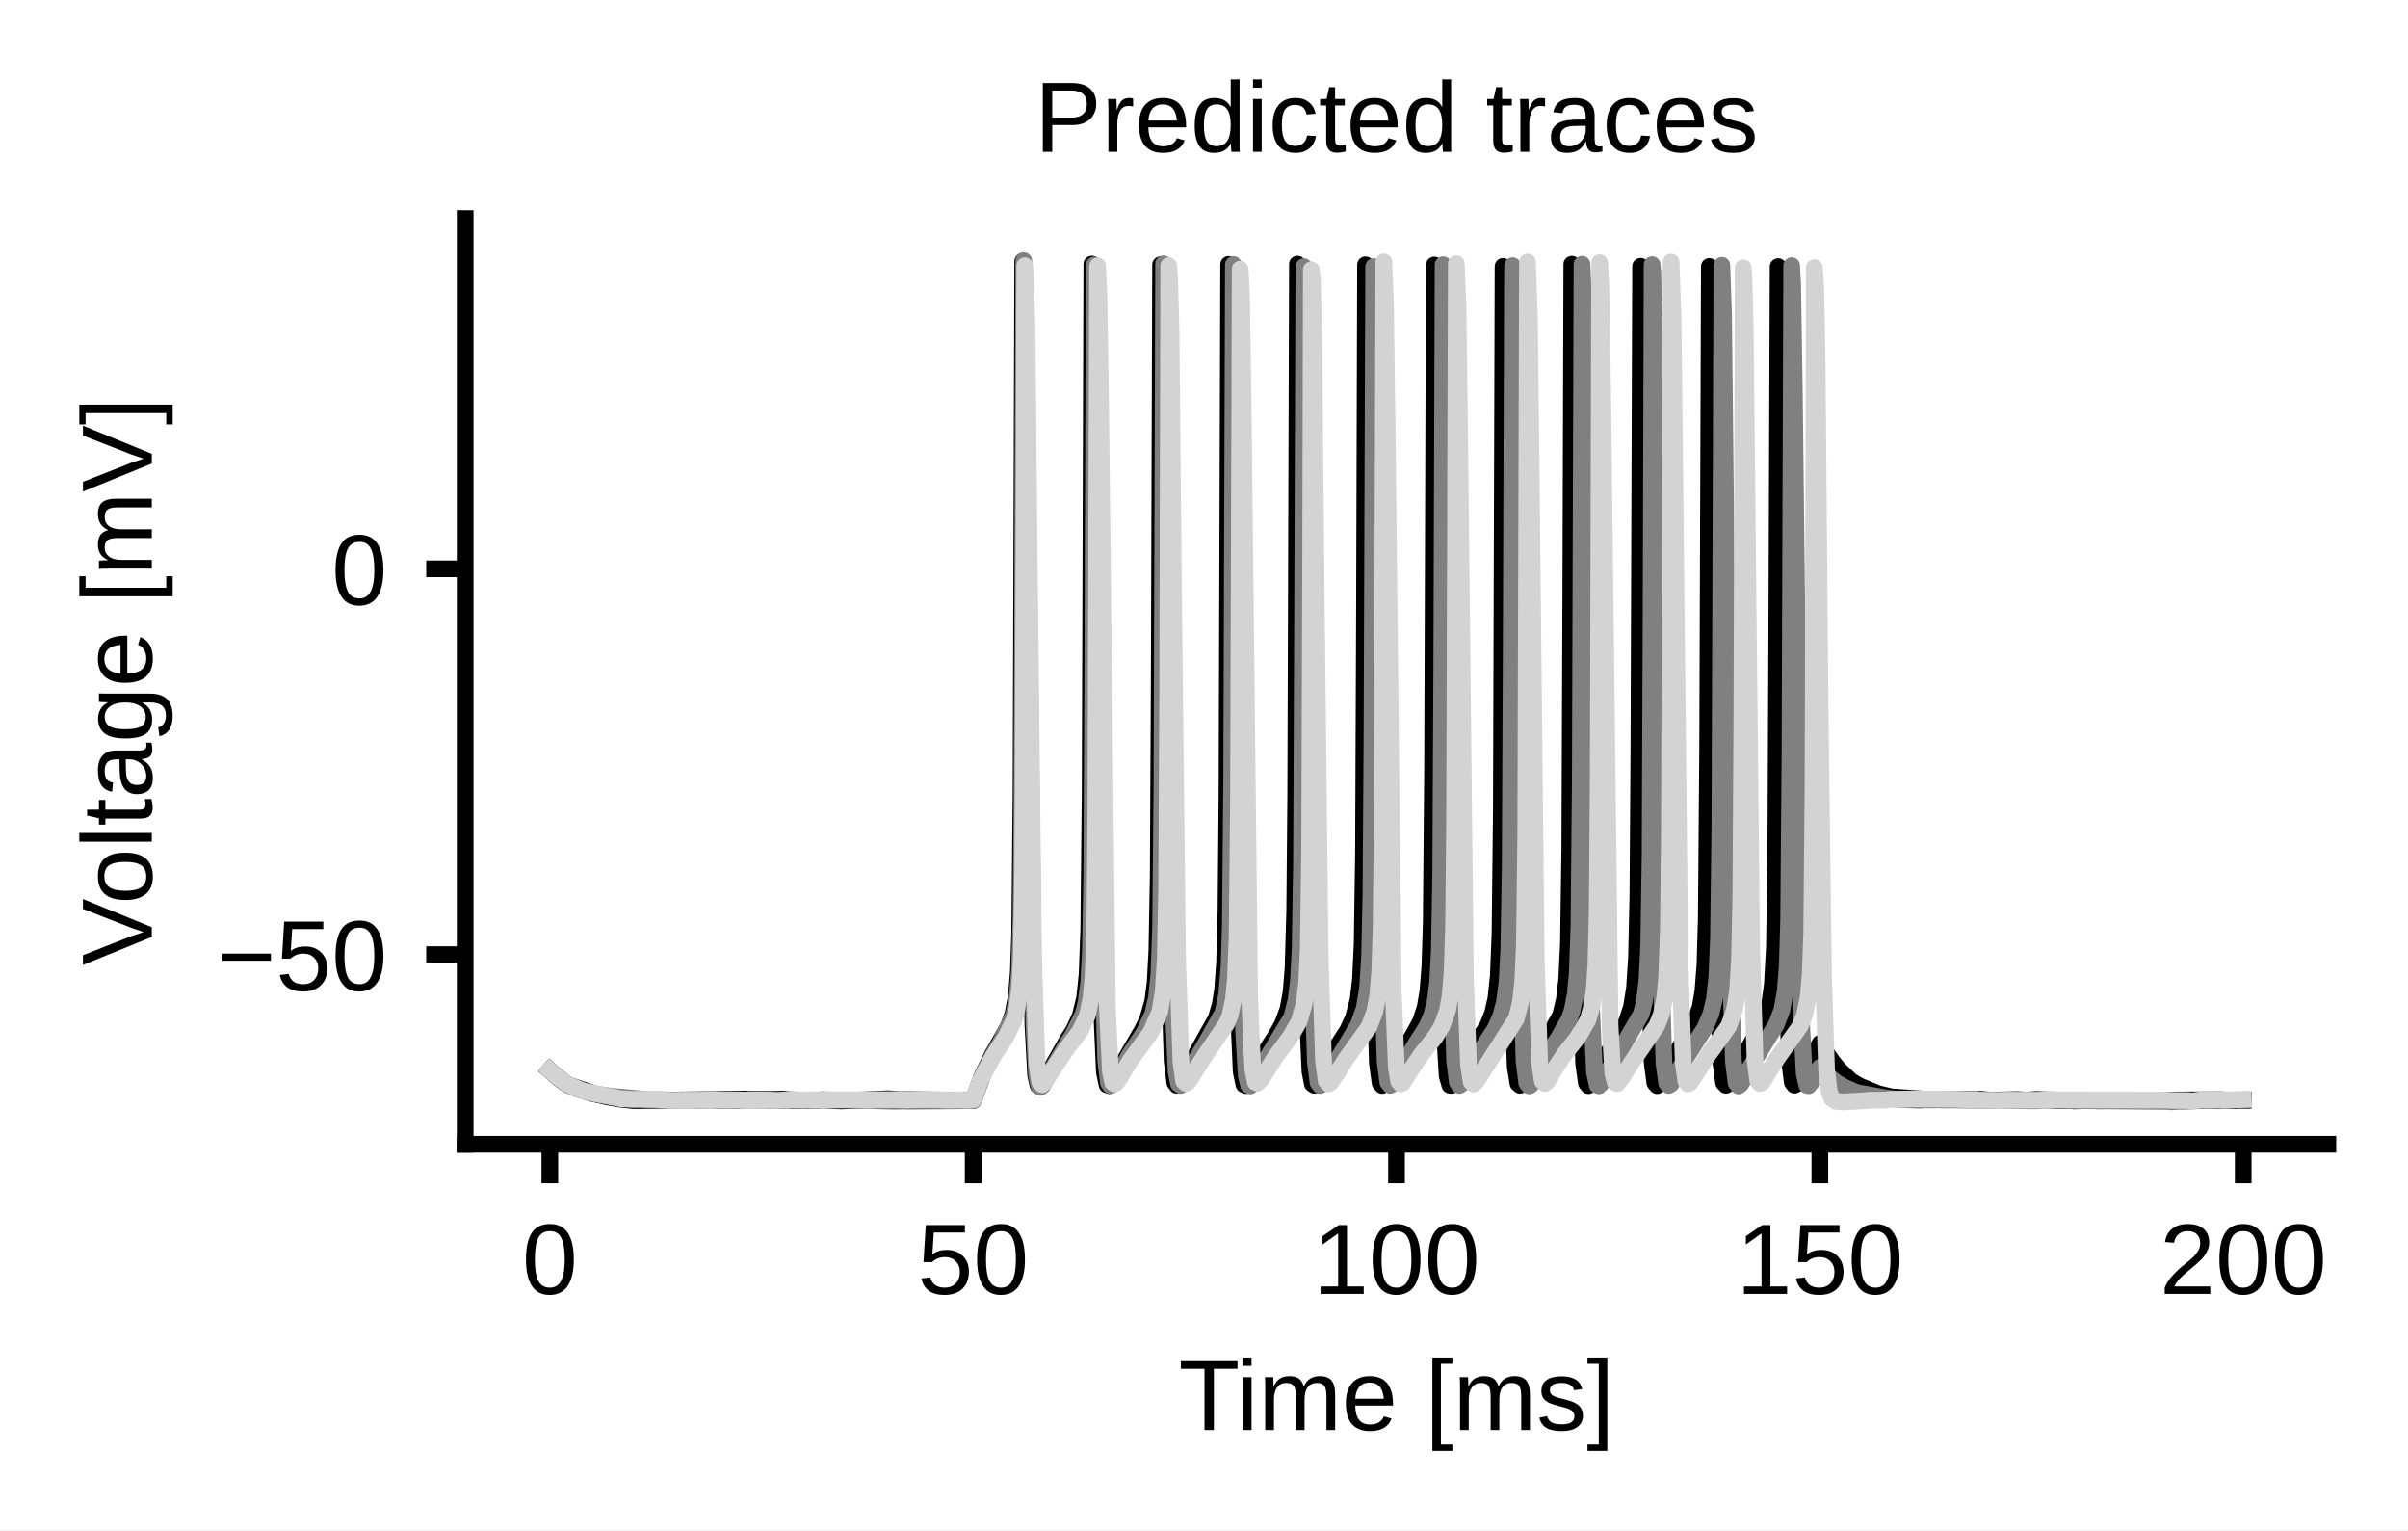
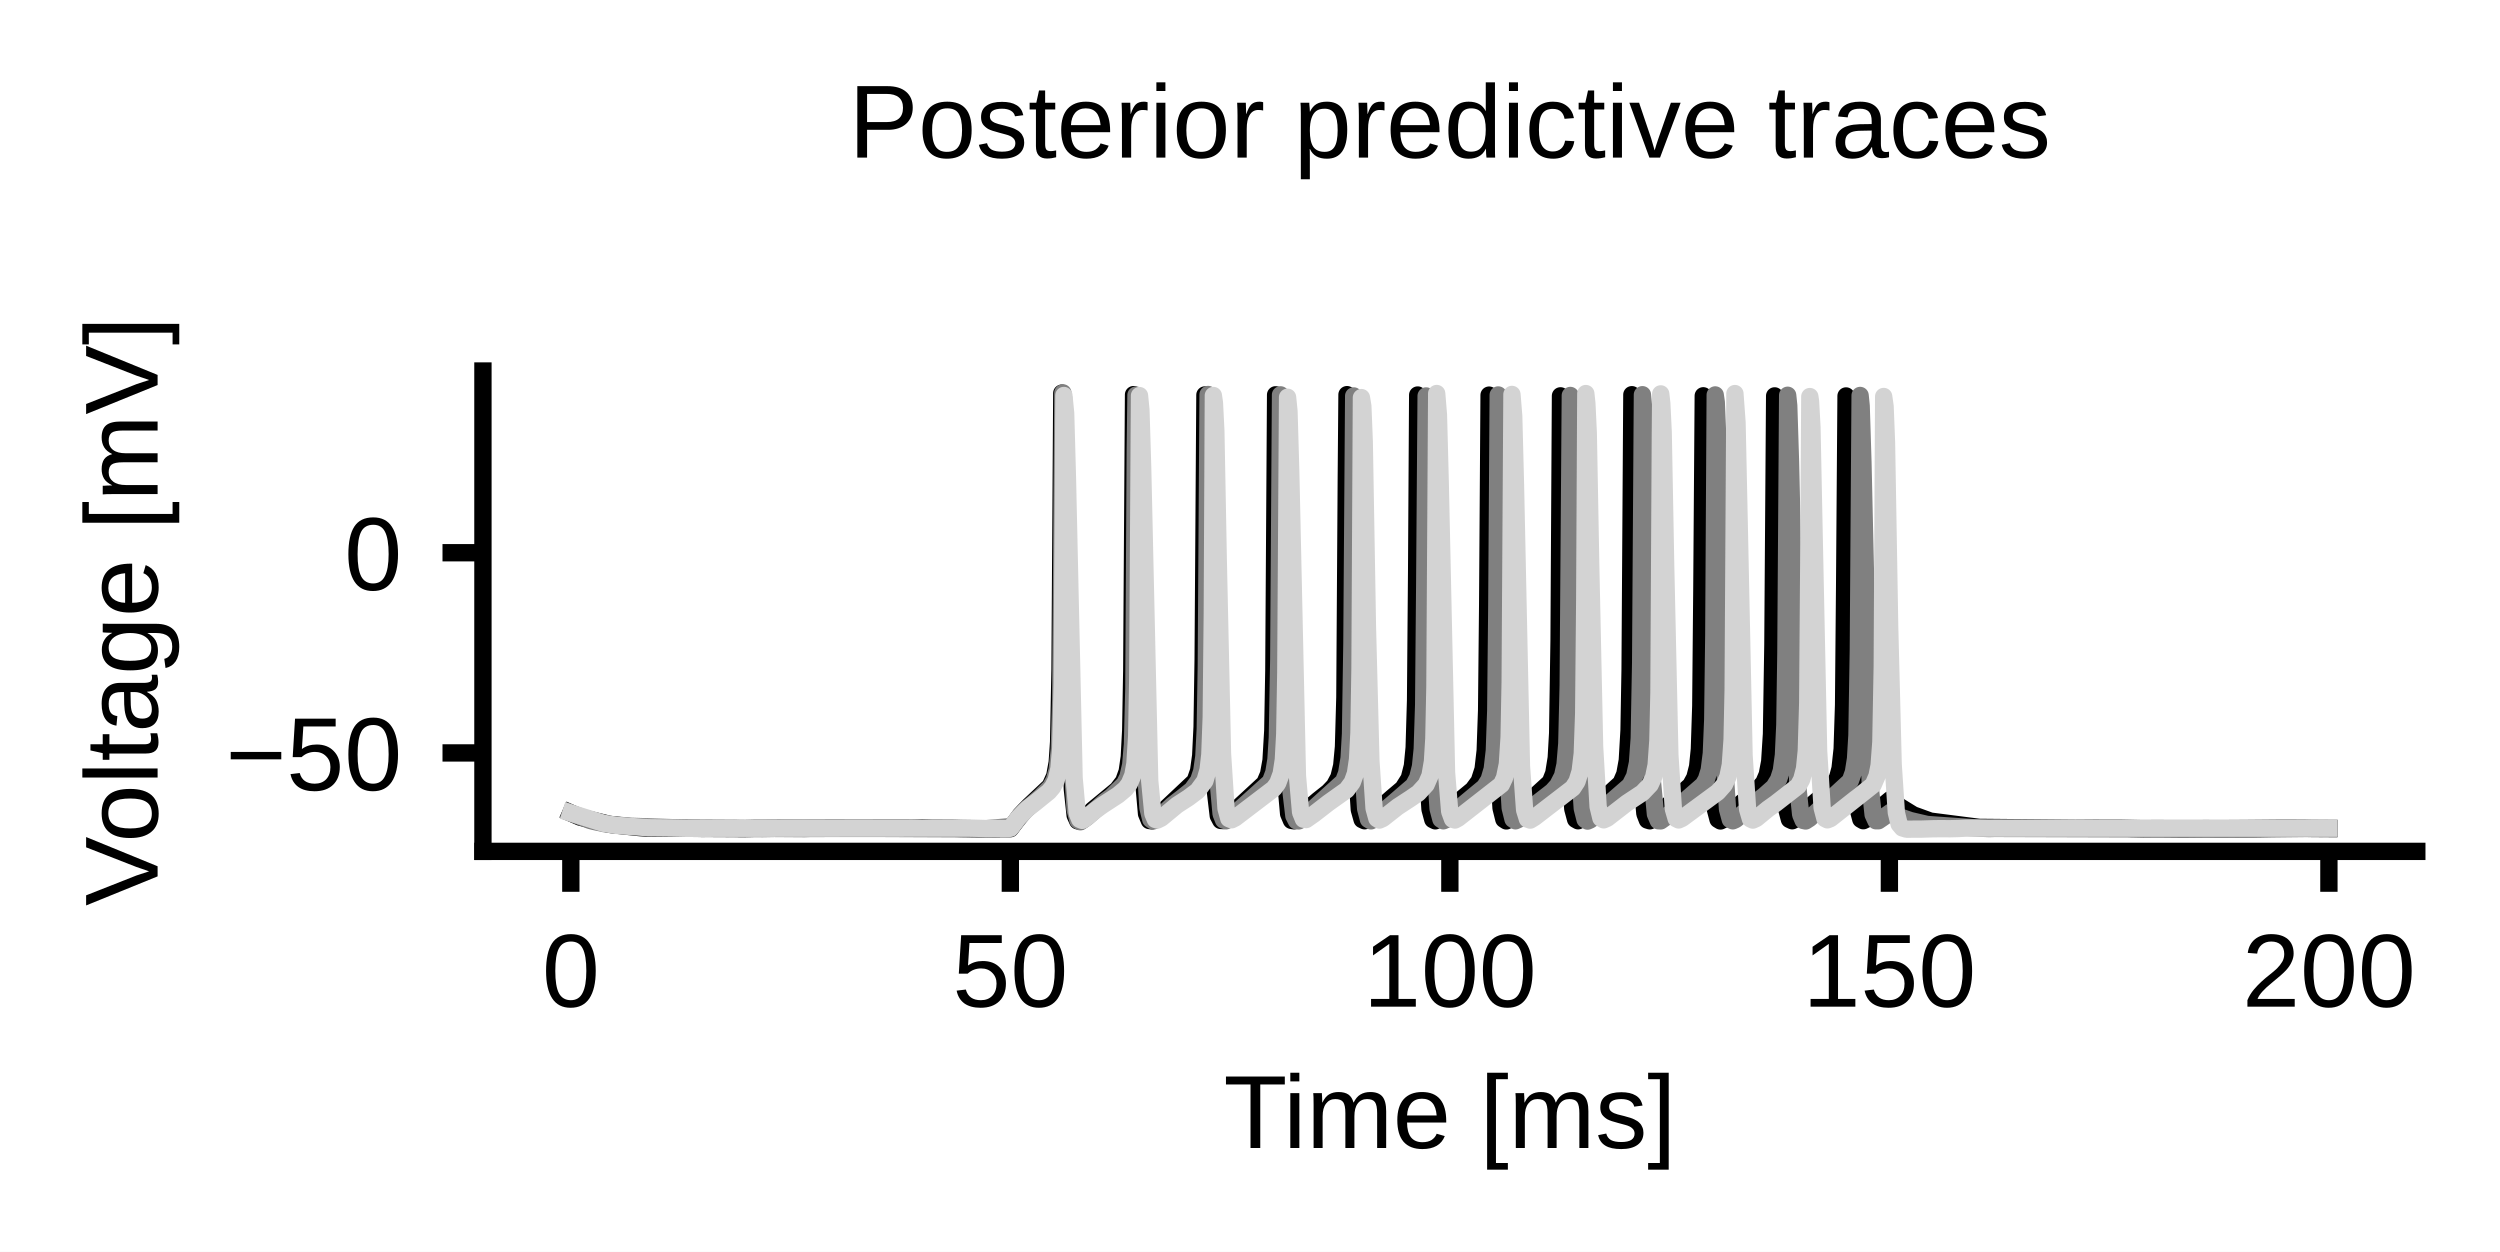
- <svg xmlns="http://www.w3.org/2000/svg" xmlns:xlink="http://www.w3.org/1999/xlink" width="216.403pt" height="137.464pt" viewBox="0 0 216.403 137.464" version="1.1">
+ <svg xmlns="http://www.w3.org/2000/svg" xmlns:xlink="http://www.w3.org/1999/xlink" width="216.403pt" height="108.358pt" viewBox="0 0 216.403 108.358" version="1.1">
  <defs>
    <style type="text/css">*{stroke-linejoin: round; stroke-linecap: butt}</style>
  </defs>
  <g id="figure_1">
    <g id="patch_1">
-       <path d="M 0 137.464  L 216.403 137.464  L 216.403 -0  L 0 -0  z " style="fill: #ffffff" />
+       <path d="M 0 108.358  L 216.403 108.358  L 216.403 -0  L 0 -0  z " style="fill: #ffffff" />
    </g>
    <g id="axes_1">
      <g id="patch_2">
-         <path d="M 41.803 102.802  L 209.202 102.802  L 209.202 19.642  L 41.803 19.642  z " style="fill: #ffffff" />
+         <path d="M 41.803 73.696  L 209.202 73.696  L 209.202 32.116  L 41.803 32.116  z " style="fill: #ffffff" />
      </g>
      <g id="matplotlib.axis_1">
        <g id="xtick_1">
          <g id="line2d_1">
            <defs>
-               <path id="mb605ebc0a1" d="M 0 0  L 0 3.5  " style="stroke: #000000; stroke-width: 1.5" />
+               <path id="m17d83b5216" d="M 0 0  L 0 3.5  " style="stroke: #000000; stroke-width: 1.5" />
            </defs>
            <g>
-               <use xlink:href="#mb605ebc0a1" x="49.412" y="102.802" style="stroke: #000000; stroke-width: 1.5" />
+               <use xlink:href="#m17d83b5216" x="49.412" y="73.696" style="stroke: #000000; stroke-width: 1.5" />
            </g>
          </g>
          <g id="text_1">
-             <text style="font: 9px 'Arial', sans-serif; text-anchor: middle" x="49.412" y="116.244" transform="rotate(-0 49.41159 116.2441)">0</text>
+             <text style="font: 9px 'Arial', sans-serif; text-anchor: middle" x="49.412" y="87.138" transform="rotate(-0 49.41159 87.13806)">0</text>
          </g>
        </g>
        <g id="xtick_2">
          <g id="line2d_2">
            <g>
-               <use xlink:href="#mb605ebc0a1" x="87.457" y="102.802" style="stroke: #000000; stroke-width: 1.5" />
+               <use xlink:href="#m17d83b5216" x="87.457" y="73.696" style="stroke: #000000; stroke-width: 1.5" />
            </g>
          </g>
          <g id="text_2">
-             <text style="font: 9px 'Arial', sans-serif; text-anchor: middle" x="87.457" y="116.244" transform="rotate(-0 87.45704 116.2441)">50</text>
+             <text style="font: 9px 'Arial', sans-serif; text-anchor: middle" x="87.457" y="87.138" transform="rotate(-0 87.45704 87.13806)">50</text>
          </g>
        </g>
        <g id="xtick_3">
          <g id="line2d_3">
            <g>
-               <use xlink:href="#mb605ebc0a1" x="125.502" y="102.802" style="stroke: #000000; stroke-width: 1.5" />
+               <use xlink:href="#m17d83b5216" x="125.502" y="73.696" style="stroke: #000000; stroke-width: 1.5" />
            </g>
          </g>
          <g id="text_3">
-             <text style="font: 9px 'Arial', sans-serif; text-anchor: middle" x="125.502" y="116.244" transform="rotate(-0 125.5025 116.2441)">100</text>
+             <text style="font: 9px 'Arial', sans-serif; text-anchor: middle" x="125.502" y="87.138" transform="rotate(-0 125.5025 87.13806)">100</text>
          </g>
        </g>
        <g id="xtick_4">
          <g id="line2d_4">
            <g>
-               <use xlink:href="#mb605ebc0a1" x="163.548" y="102.802" style="stroke: #000000; stroke-width: 1.5" />
+               <use xlink:href="#m17d83b5216" x="163.548" y="73.696" style="stroke: #000000; stroke-width: 1.5" />
            </g>
          </g>
          <g id="text_4">
-             <text style="font: 9px 'Arial', sans-serif; text-anchor: middle" x="163.548" y="116.244" transform="rotate(-0 163.548 116.2441)">150</text>
+             <text style="font: 9px 'Arial', sans-serif; text-anchor: middle" x="163.548" y="87.138" transform="rotate(-0 163.548 87.13806)">150</text>
          </g>
        </g>
        <g id="xtick_5">
          <g id="line2d_5">
            <g>
-               <use xlink:href="#mb605ebc0a1" x="201.593" y="102.802" style="stroke: #000000; stroke-width: 1.5" />
+               <use xlink:href="#m17d83b5216" x="201.593" y="73.696" style="stroke: #000000; stroke-width: 1.5" />
            </g>
          </g>
          <g id="text_5">
-             <text style="font: 9px 'Arial', sans-serif; text-anchor: middle" x="201.593" y="116.244" transform="rotate(-0 201.5934 116.2441)">200</text>
+             <text style="font: 9px 'Arial', sans-serif; text-anchor: middle" x="201.593" y="87.138" transform="rotate(-0 201.5934 87.13806)">200</text>
          </g>
        </g>
        <g id="text_6">
-           <text style="font: 9px 'Arial', sans-serif; text-anchor: middle" x="125.502" y="128.475" transform="rotate(-0 125.5025 128.4748)">Time [ms]</text>
+           <text style="font: 9px 'Arial', sans-serif; text-anchor: middle" x="125.502" y="99.369" transform="rotate(-0 125.5025 99.36884)">Time [ms]</text>
        </g>
      </g>
      <g id="matplotlib.axis_2">
        <g id="ytick_1">
          <g id="line2d_6">
            <defs>
-               <path id="mc473369869" d="M 0 0  L -3.5 0  " style="stroke: #000000; stroke-width: 1.5" />
+               <path id="m61761662d7" d="M 0 0  L -3.5 0  " style="stroke: #000000; stroke-width: 1.5" />
            </defs>
            <g>
-               <use xlink:href="#mc473369869" x="41.803" y="85.764" style="stroke: #000000; stroke-width: 1.5" />
+               <use xlink:href="#m61761662d7" x="41.803" y="65.177" style="stroke: #000000; stroke-width: 1.5" />
            </g>
          </g>
          <g id="text_7">
-             <text style="font: 9px 'Arial', sans-serif; text-anchor: end" x="34.803" y="88.985" transform="rotate(-0 34.8025 88.98471)">−50</text>
+             <text style="font: 9px 'Arial', sans-serif; text-anchor: end" x="34.803" y="68.398" transform="rotate(-0 34.8025 68.39788)">−50</text>
          </g>
        </g>
        <g id="ytick_2">
          <g id="line2d_7">
            <g>
-               <use xlink:href="#mc473369869" x="41.803" y="51.103" style="stroke: #000000; stroke-width: 1.5" />
+               <use xlink:href="#m61761662d7" x="41.803" y="47.846" style="stroke: #000000; stroke-width: 1.5" />
            </g>
          </g>
          <g id="text_8">
-             <text style="font: 9px 'Arial', sans-serif; text-anchor: end" x="34.803" y="54.324" transform="rotate(-0 34.8025 54.32385)">0</text>
+             <text style="font: 9px 'Arial', sans-serif; text-anchor: end" x="34.803" y="51.067" transform="rotate(-0 34.8025 51.06745)">0</text>
          </g>
        </g>
        <g id="text_9">
-           <text style="font: 9px 'Arial', sans-serif; text-anchor: middle" x="13.642" y="61.222" transform="rotate(-90 13.64203 61.22203)">Voltage [mV]</text>
+           <text style="font: 9px 'Arial', sans-serif; text-anchor: middle" x="13.642" y="52.906" transform="rotate(-90 13.64203 52.90603)">Voltage [mV]</text>
        </g>
      </g>
      <g id="line2d_8">
-         <path d="M 49.412 96.162  L 50.051 96.758  L 50.508 97.107  L 51.025 97.464  L 53.521 98.294  L 54.161 98.436  L 54.556 98.532  L 55.074 98.626  L 55.561 98.722  L 56.961 98.875  L 66.581 98.75  L 66.794 98.74  L 67.038 98.74  L 67.281 98.765  L 68.712 98.766  L 69.534 98.765  L 70.326 98.742  L 70.63 98.779  L 70.874 98.793  L 71.817 98.833  L 72.274 98.849  L 72.578 98.85  L 73.096 98.826  L 73.674 98.83  L 73.979 98.805  L 75.592 98.902  L 79.824 98.711  L 80.219 98.739  L 80.859 98.794  L 81.559 98.788  L 81.863 98.785  L 85.486 98.848  L 85.79 98.857  L 86.095 98.87  L 87.465 98.874  L 88.256 96.682  L 89.2 94.721  L 90.631 92.214  L 91.026 91.106  L 91.331 89.504  L 91.514 87.391  L 91.635 83.86  L 91.757 71.289  L 91.909 23.475  L 92.031 25.83  L 92.183 35.816  L 92.823 92.003  L 93.066 96.56  L 93.279 97.509  L 93.462 97.613  L 93.644 97.448  L 94.04 96.756  L 95.897 93.484  L 96.476 92.569  L 97.084 91.267  L 97.48 89.618  L 97.693 87.56  L 97.846 83.515  L 97.967 71.454  L 98.12 23.73  L 98.241 26.223  L 98.393 36.948  L 98.972 90.129  L 99.246 96.299  L 99.489 97.462  L 99.672 97.533  L 99.916 97.252  L 102.655 92.545  L 103.112 91.631  L 103.599 89.93  L 103.812 88.256  L 103.964 85.429  L 104.086 78.706  L 104.178 61.159  L 104.299 23.786  L 104.36 24.703  L 104.482 29.888  L 104.695 53.06  L 105.06 86.517  L 105.334 95.269  L 105.578 97.259  L 105.761 97.508  L 105.974 97.385  L 106.43 96.619  L 109.292 91.501  L 109.657 90.275  L 109.87 88.945  L 110.053 86.447  L 110.175 81.891  L 110.266 71.56  L 110.418 23.76  L 110.54 26.207  L 110.692 36.943  L 111.271 90.142  L 111.545 96.285  L 111.788 97.439  L 111.971 97.526  L 112.214 97.256  L 112.701 96.363  L 113.554 94.777  L 114.711 92.975  L 115.259 91.992  L 115.746 90.661  L 116.02 89.203  L 116.202 87.049  L 116.355 81.753  L 116.446 71.156  L 116.598 23.732  L 116.72 26.275  L 116.872 37.118  L 117.45 90.18  L 117.724 96.271  L 117.938 97.373  L 118.12 97.501  L 118.364 97.251  L 118.881 96.292  L 119.855 94.497  L 121.104 92.576  L 121.621 91.463  L 122.047 89.828  L 122.26 88.009  L 122.413 84.842  L 122.534 76.66  L 122.626 54.306  L 122.717 23.796  L 122.778 24.455  L 122.9 29.112  L 123.113 51.483  L 123.478 85.889  L 123.783 95.504  L 124.026 97.303  L 124.209 97.517  L 124.391 97.409  L 124.97 96.425  L 127.131 92.753  L 127.679 91.731  L 128.075 90.501  L 128.318 89.112  L 128.501 86.83  L 128.623 82.908  L 128.745 68.867  L 128.897 23.814  L 128.988 25.583  L 129.14 35.138  L 129.81 92.618  L 130.054 96.656  L 130.297 97.496  L 130.449 97.509  L 130.723 97.178  L 131.393 95.899  L 132.246 94.426  L 133.707 92.115  L 134.133 91.035  L 134.437 89.69  L 134.65 87.692  L 134.803 83.877  L 134.924 72.923  L 135.077 23.941  L 135.229 27.161  L 135.381 39.392  L 135.899 88.546  L 136.173 95.854  L 136.416 97.34  L 136.599 97.501  L 136.873 97.231  L 140.252 91.201  L 140.587 89.791  L 140.8 87.983  L 140.952 84.729  L 141.074 76.228  L 141.165 52.851  L 141.256 23.742  L 141.317 24.517  L 141.439 29.311  L 141.652 51.91  L 142.018 86.055  L 142.322 95.572  L 142.565 97.302  L 142.748 97.534  L 142.961 97.372  L 143.327 96.748  L 143.935 95.567  L 146.188 91.774  L 146.614 90.474  L 146.888 88.783  L 147.071 85.992  L 147.193 80.487  L 147.284 67.138  L 147.436 23.931  L 147.497 24.942  L 147.619 30.588  L 147.862 58.338  L 148.197 86.996  L 148.471 95.422  L 148.715 97.28  L 148.928 97.535  L 149.111 97.394  L 149.628 96.479  L 150.968 94.078  L 152.368 91.709  L 152.794 90.474  L 153.038 89.032  L 153.22 86.67  L 153.342 82.488  L 153.464 66.983  L 153.616 23.945  L 153.677 24.951  L 153.799 30.65  L 154.042 58.432  L 154.377 87.029  L 154.651 95.434  L 154.895 97.277  L 155.108 97.502  L 155.29 97.386  L 155.991 96.134  L 157.391 93.718  L 158.761 91.228  L 159.035 90.188  L 159.278 88.45  L 159.461 85.081  L 159.583 77.47  L 159.674 56.936  L 159.796 23.958  L 159.857 24.99  L 159.979 30.7  L 160.222 58.542  L 160.557 87.029  L 160.831 95.407  L 161.075 97.25  L 161.257 97.489  L 161.44 97.407  L 161.592 97.196  L 163.571 93.723  L 163.632 93.823  L 164.241 94.743  L 164.667 95.362  L 165.245 96.073  L 166.371 97.14  L 167.133 97.574  L 168.776 98.255  L 169.659 98.464  L 169.964 98.543  L 172.825 98.74  L 173.373 98.755  L 173.86 98.803  L 174.347 98.757  L 174.865 98.792  L 175.139 98.765  L 177.727 98.788  L 177.97 98.756  L 178.396 98.798  L 178.944 98.832  L 179.37 98.827  L 181.319 98.786  L 182.171 98.838  L 182.963 98.769  L 185.52 98.878  L 186.068 98.871  L 186.403 98.901  L 187.833 98.859  L 188.016 98.866  L 188.594 98.897  L 189.234 98.878  L 189.812 98.856  L 190.482 98.884  L 191.517 98.833  L 191.76 98.845  L 192.278 98.884  L 192.796 98.824  L 193.1 98.833  L 199.493 98.799  L 200.406 98.839  L 200.863 98.87  L 201.259 98.843  L 201.593 98.854  L 201.593 98.854  " clip-path="url(#pf175744b77)" style="fill: none; stroke: #000000; stroke-width: 1.5; stroke-linecap: square" />
+         <path d="M 49.412 70.376  L 50.203 70.73  L 52.76 71.356  L 53.339 71.427  L 55.409 71.642  L 55.957 71.679  L 64.45 71.725  L 65.333 71.701  L 78.971 71.682  L 79.397 71.672  L 79.824 71.65  L 80.615 71.681  L 82.594 71.693  L 83.172 71.714  L 84.664 71.737  L 87.465 71.732  L 88.317 70.566  L 89.109 69.739  L 90.905 68.049  L 91.3 67.164  L 91.514 65.991  L 91.635 64.225  L 91.757 57.939  L 91.909 34.032  L 92.031 35.21  L 92.183 40.203  L 92.823 68.297  L 93.066 70.575  L 93.279 71.05  L 93.492 71.096  L 93.766 70.933  L 94.588 70.111  L 96.719 68.352  L 97.267 67.628  L 97.572 66.777  L 97.754 65.527  L 97.876 63.231  L 97.967 58.022  L 98.12 34.16  L 98.241 35.407  L 98.393 40.769  L 98.972 67.359  L 99.246 70.444  L 99.489 71.026  L 99.703 71.052  L 100.129 70.739  L 103.447 67.612  L 103.751 66.734  L 103.934 65.415  L 104.056 62.916  L 104.147 57.061  L 104.299 34.188  L 104.391 35.04  L 104.543 39.728  L 105.213 68.569  L 105.456 70.613  L 105.669 71.017  L 105.882 71.028  L 106.187 70.832  L 109.475 67.795  L 109.809 67.012  L 110.023 65.828  L 110.175 63.24  L 110.266 58.075  L 110.418 34.175  L 110.54 35.399  L 110.692 40.766  L 111.271 67.366  L 111.545 70.438  L 111.788 71.014  L 112.001 71.049  L 112.367 70.797  L 112.854 70.327  L 114.102 69.262  L 114.985 68.563  L 115.502 68.022  L 115.898 67.281  L 116.141 66.278  L 116.294 64.648  L 116.415 60.352  L 116.537 41.438  L 116.598 34.161  L 116.659 34.567  L 116.781 36.989  L 116.994 48.297  L 117.359 65.336  L 117.664 70.086  L 117.907 70.946  L 118.12 71.045  L 118.455 70.846  L 120.495 69.048  L 121.438 68.248  L 121.986 67.378  L 122.26 66.3  L 122.413 64.716  L 122.534 60.625  L 122.626 49.448  L 122.717 34.193  L 122.778 34.523  L 122.9 36.851  L 123.113 48.036  L 123.478 65.239  L 123.783 70.047  L 124.026 70.946  L 124.239 71.052  L 124.604 70.843  L 126.553 69.139  L 127.496 68.359  L 128.044 67.616  L 128.379 66.579  L 128.562 64.974  L 128.684 61.493  L 128.775 52.363  L 128.897 34.202  L 128.958 34.667  L 129.079 37.337  L 129.293 49.018  L 129.627 64.814  L 129.932 69.946  L 130.175 70.922  L 130.389 71.06  L 130.662 70.931  L 131.454 70.186  L 131.911 69.791  L 134.194 67.705  L 134.498 66.932  L 134.711 65.608  L 134.833 63.469  L 134.955 55.454  L 135.077 34.265  L 135.168 34.804  L 135.29 37.699  L 135.533 51.646  L 135.868 65.86  L 136.142 70.015  L 136.386 70.925  L 136.599 71.046  L 136.964 70.841  L 140.313 67.786  L 140.648 67.003  L 140.861 65.824  L 141.013 63.208  L 141.104 57.967  L 141.256 34.166  L 141.378 35.42  L 141.53 40.808  L 142.109 67.378  L 142.383 70.431  L 142.596 70.985  L 142.809 71.049  L 143.266 70.722  L 144.118 69.917  L 144.757 69.394  L 146.34 67.983  L 146.706 67.311  L 146.949 66.359  L 147.101 64.86  L 147.223 61.113  L 147.315 51.068  L 147.436 34.261  L 147.497 34.766  L 147.619 37.589  L 147.862 51.464  L 148.197 65.793  L 148.471 70.006  L 148.715 70.935  L 148.928 71.063  L 149.202 70.928  L 150.085 70.073  L 150.815 69.451  L 151.911 68.604  L 152.672 67.753  L 152.977 67.039  L 153.19 65.918  L 153.342 63.539  L 153.464 55.787  L 153.616 34.268  L 153.677 34.771  L 153.799 37.62  L 154.042 51.511  L 154.377 65.809  L 154.651 70.012  L 154.895 70.933  L 155.138 71.045  L 155.412 70.9  L 157.878 68.79  L 158.7 67.998  L 159.065 67.309  L 159.278 66.52  L 159.461 64.835  L 159.583 61.03  L 159.674 50.763  L 159.796 34.274  L 159.857 34.79  L 159.979 37.645  L 160.222 51.566  L 160.557 65.809  L 160.831 69.998  L 161.075 70.92  L 161.288 71.042  L 161.592 70.893  L 163.632 69.207  L 164.454 69.826  L 165.61 70.536  L 167.102 71.077  L 171.303 71.617  L 179.644 71.699  L 181.288 71.686  L 183.663 71.692  L 184.698 71.715  L 185.52 71.734  L 186.768 71.722  L 188.96 71.744  L 190.908 71.725  L 192.065 71.733  L 194.257 71.719  L 197.484 71.688  L 198.153 71.689  L 199.523 71.697  L 200.102 71.712  L 201.593 71.722  L 201.593 71.722  " clip-path="url(#p92a3c17fec)" style="fill: none; stroke: #000000; stroke-width: 1.5; stroke-linecap: square" />
      </g>
      <g id="line2d_9">
-         <path d="M 49.412 96.162  L 50.812 97.307  L 51.482 97.656  L 51.908 97.838  L 53.186 98.249  L 55.043 98.5  L 58.301 98.792  L 58.788 98.793  L 59.671 98.798  L 59.975 98.817  L 60.828 98.844  L 61.284 98.812  L 61.619 98.83  L 62.137 98.815  L 62.745 98.87  L 63.933 98.827  L 64.633 98.877  L 65.485 98.864  L 65.942 98.877  L 66.185 98.881  L 66.642 98.85  L 67.068 98.828  L 68.438 98.842  L 68.803 98.829  L 69.108 98.867  L 71.909 98.886  L 72.365 98.843  L 73.035 98.818  L 74.009 98.812  L 78.149 98.85  L 78.971 98.891  L 80.463 98.936  L 81.194 98.91  L 81.498 98.929  L 87.465 98.877  L 88.408 96.351  L 89.443 94.395  L 89.87 93.712  L 91.087 91.208  L 91.392 89.741  L 91.605 87.413  L 91.757 82.254  L 91.848 71.492  L 92.001 23.422  L 92.122 25.794  L 92.275 35.736  L 92.914 91.959  L 93.157 96.603  L 93.37 97.583  L 93.553 97.645  L 93.705 97.53  L 94.345 96.392  L 95.928 93.73  L 96.354 93.085  L 97.328 91.139  L 97.602 90.099  L 97.846 88.221  L 97.998 85.363  L 98.12 78.398  L 98.211 60.014  L 98.333 23.811  L 98.393 24.753  L 98.515 30.061  L 98.728 53.376  L 99.063 85.031  L 99.368 95.266  L 99.611 97.252  L 99.794 97.541  L 100.068 97.36  L 100.403 96.799  L 101.438 94.865  L 102.808 92.783  L 103.599 91.096  L 103.934 89.619  L 104.147 87.515  L 104.299 83.36  L 104.421 70.742  L 104.573 23.706  L 104.695 26.34  L 104.847 37.277  L 105.426 90.27  L 105.7 96.3  L 105.913 97.375  L 106.095 97.519  L 106.248 97.393  L 106.948 96.137  L 108.257 93.906  L 109.901 90.989  L 110.236 89.388  L 110.449 86.901  L 110.57 83.085  L 110.692 69.585  L 110.844 23.769  L 110.936 25.46  L 111.088 34.795  L 111.758 92.557  L 112.001 96.654  L 112.214 97.498  L 112.367 97.56  L 112.641 97.297  L 113.371 95.928  L 114.071 94.719  L 116.081 91.399  L 116.476 89.855  L 116.689 88.119  L 116.842 85.106  L 116.963 77.475  L 117.055 56.884  L 117.176 23.957  L 117.237 24.951  L 117.359 30.663  L 117.603 58.456  L 117.938 87.027  L 118.212 95.419  L 118.455 97.272  L 118.638 97.521  L 118.851 97.389  L 119.064 97.093  L 122.078 92.072  L 122.595 90.611  L 122.9 88.779  L 123.082 85.964  L 123.204 80.363  L 123.295 66.649  L 123.448 23.959  L 123.509 24.954  L 123.63 30.691  L 123.874 58.492  L 124.209 87.064  L 124.483 95.41  L 124.726 97.247  L 124.939 97.511  L 125.092 97.41  L 125.396 96.947  L 126.979 94.2  L 128.258 92.173  L 128.684 91.154  L 128.988 89.935  L 129.201 88.219  L 129.353 85.369  L 129.475 78.448  L 129.567 60.266  L 129.688 23.786  L 129.749 24.751  L 129.871 30.04  L 130.084 53.327  L 130.419 85.014  L 130.723 95.277  L 130.967 97.234  L 131.15 97.517  L 131.363 97.375  L 131.85 96.579  L 132.702 95.009  L 133.829 93.239  L 134.346 92.458  L 134.864 91.297  L 135.198 90.062  L 135.442 88.172  L 135.594 85.249  L 135.716 78.053  L 135.807 58.924  L 135.929 23.874  L 135.99 24.837  L 136.112 30.312  L 136.325 53.849  L 136.66 85.215  L 136.964 95.372  L 137.208 97.298  L 137.421 97.558  L 137.573 97.469  L 138.212 96.339  L 138.882 95.069  L 139.582 93.945  L 140.008 93.334  L 141.013 91.563  L 141.287 90.777  L 141.561 89.382  L 141.744 87.47  L 141.896 83.224  L 142.018 70.19  L 142.17 23.743  L 142.292 26.443  L 142.444 37.585  L 143.022 90.415  L 143.296 96.351  L 143.54 97.498  L 143.692 97.55  L 143.935 97.313  L 144.818 95.729  L 147.497 91.099  L 147.771 90.01  L 148.015 88.065  L 148.167 84.918  L 148.289 76.884  L 148.38 54.926  L 148.471 23.781  L 148.532 24.419  L 148.654 28.959  L 148.837 47.168  L 149.232 85.774  L 149.537 95.511  L 149.78 97.304  L 149.963 97.515  L 150.176 97.384  L 150.846 96.195  L 151.516 95.01  L 153.22 92.346  L 153.768 91.058  L 154.073 89.751  L 154.286 87.814  L 154.438 84.238  L 154.56 74.303  L 154.742 23.839  L 154.895 28.278  L 155.077 45.672  L 155.504 86.732  L 155.778 95.356  L 156.021 97.296  L 156.234 97.564  L 156.447 97.39  L 157.239 95.974  L 158.67 93.599  L 159.644 92.027  L 160.131 90.737  L 160.435 89.078  L 160.618 86.766  L 160.74 82.704  L 160.861 67.914  L 161.014 23.874  L 161.105 25.699  L 161.257 35.477  L 161.896 91.818  L 162.14 96.441  L 162.384 97.503  L 162.536 97.544  L 162.931 97.061  L 163.571 95.884  L 163.662 96.014  L 164.332 96.706  L 165.032 97.26  L 165.824 97.715  L 166.219 97.881  L 166.615 98.063  L 166.98 98.182  L 167.559 98.285  L 169.507 98.647  L 170.177 98.714  L 170.603 98.757  L 171.121 98.776  L 172.521 98.847  L 172.886 98.807  L 173.799 98.812  L 174.195 98.799  L 174.713 98.827  L 175.23 98.819  L 175.778 98.819  L 178.609 98.868  L 179.005 98.818  L 182.323 98.892  L 182.597 98.895  L 183.054 98.89  L 183.45 98.849  L 184.333 98.8  L 185.642 98.866  L 194.835 98.95  L 195.17 98.984  L 195.779 98.941  L 196.175 98.946  L 197.575 98.882  L 198.519 98.884  L 198.884 98.88  L 199.097 98.885  L 199.371 98.88  L 200.376 98.828  L 201.441 98.808  L 201.593 98.817  L 201.593 98.817  " clip-path="url(#pf175744b77)" style="fill: none; stroke: #808080; stroke-width: 1.5; stroke-linecap: square" />
+         <path d="M 49.412 70.376  L 51.086 71.022  L 51.39 71.1  L 52.243 71.284  L 52.73 71.357  L 54.13 71.485  L 54.617 71.523  L 60.036 71.705  L 60.645 71.713  L 61.649 71.706  L 63.567 71.704  L 65.029 71.725  L 66.033 71.728  L 67.007 71.71  L 69.656 71.729  L 70.082 71.715  L 72.883 71.705  L 75.531 71.705  L 85.181 71.751  L 87.586 71.544  L 88.713 70.173  L 90.083 68.966  L 90.935 68.127  L 91.27 67.514  L 91.514 66.635  L 91.696 64.865  L 91.818 60.583  L 91.909 48.071  L 92.001 34.006  L 92.061 34.428  L 92.183 36.58  L 92.366 45.378  L 92.792 65.759  L 93.066 70.071  L 93.31 71.009  L 93.523 71.132  L 94.071 70.751  L 95.684 69.338  L 96.202 68.96  L 97.328 67.864  L 97.632 67.262  L 97.876 66.212  L 98.028 64.451  L 98.15 59.575  L 98.272 38.939  L 98.333 34.201  L 98.393 34.671  L 98.515 37.325  L 98.728 48.983  L 99.063 64.811  L 99.368 69.928  L 99.611 70.921  L 99.824 71.062  L 100.129 70.937  L 101.468 69.706  L 102.321 69.05  L 103.173 68.367  L 103.751 67.573  L 104.025 66.758  L 104.208 65.489  L 104.33 63.112  L 104.421 57.666  L 104.573 34.148  L 104.695 35.465  L 104.847 40.933  L 105.426 67.43  L 105.7 70.445  L 105.913 70.982  L 106.126 71.05  L 106.522 70.772  L 109.962 67.677  L 110.266 66.873  L 110.449 65.746  L 110.57 63.838  L 110.692 57.087  L 110.844 34.179  L 110.936 35.025  L 111.088 39.693  L 111.758 68.574  L 112.001 70.622  L 112.214 71.044  L 112.427 71.056  L 112.701 70.897  L 116.294 67.647  L 116.568 66.933  L 116.781 65.63  L 116.903 63.524  L 117.024 55.649  L 117.176 34.273  L 117.237 34.771  L 117.359 37.626  L 117.603 51.523  L 117.938 65.808  L 118.212 70.004  L 118.455 70.931  L 118.668 71.054  L 119.003 70.891  L 122.352 68.003  L 122.717 67.319  L 122.961 66.353  L 123.113 64.837  L 123.235 61.011  L 123.326 50.682  L 123.448 34.274  L 123.509 34.772  L 123.63 37.64  L 123.874 51.541  L 124.209 65.827  L 124.483 70  L 124.726 70.919  L 124.939 71.05  L 125.183 70.943  L 125.579 70.587  L 126.796 69.538  L 128.501 68.123  L 128.897 67.495  L 129.171 66.57  L 129.353 64.979  L 129.475 61.519  L 129.567 52.428  L 129.688 34.188  L 129.749 34.671  L 129.871 37.315  L 130.084 48.959  L 130.419 64.802  L 130.723 69.934  L 130.967 70.912  L 131.18 71.05  L 131.454 70.922  L 132.367 70.095  L 133.098 69.493  L 134.072 68.738  L 134.376 68.496  L 134.833 67.989  L 135.259 67.159  L 135.472 66.185  L 135.625 64.378  L 135.746 59.324  L 135.929 34.232  L 136.081 36.482  L 136.264 45.238  L 136.69 65.689  L 136.964 69.981  L 137.208 70.944  L 137.421 71.074  L 137.664 70.967  L 141.104 67.974  L 141.5 67.184  L 141.744 66.03  L 141.896 63.907  L 142.018 57.39  L 142.17 34.167  L 142.292 35.516  L 142.444 41.088  L 143.022 67.502  L 143.296 70.471  L 143.54 71.044  L 143.753 71.055  L 144.149 70.772  L 145.701 69.447  L 147.436 67.931  L 147.71 67.451  L 147.954 66.662  L 148.136 65.22  L 148.258 62.29  L 148.35 54.981  L 148.471 34.186  L 148.563 34.828  L 148.684 37.807  L 148.928 51.838  L 149.263 65.939  L 149.537 70.05  L 149.78 70.947  L 149.993 71.05  L 150.237 70.943  L 152.246 69.231  L 152.672 68.908  L 153.555 68.125  L 153.951 67.475  L 154.195 66.716  L 154.377 65.363  L 154.499 62.745  L 154.59 56.504  L 154.742 34.214  L 154.834 35.111  L 154.986 39.928  L 155.625 68.174  L 155.869 70.51  L 156.082 71.017  L 156.295 71.064  L 156.63 70.849  L 160.161 67.602  L 160.435 66.834  L 160.618 65.678  L 160.74 63.647  L 160.861 56.252  L 161.014 34.232  L 161.105 35.144  L 161.257 40.034  L 161.896 68.204  L 162.14 70.515  L 162.384 71.046  L 162.597 71.045  L 162.962 70.799  L 163.662 70.302  L 164.545 70.745  L 165.367 71.029  L 166.798 71.363  L 167.193 71.396  L 171.394 71.69  L 172.186 71.721  L 172.643 71.708  L 195.048 71.779  L 195.627 71.77  L 196.631 71.749  L 197.605 71.737  L 200.163 71.707  L 201.593 71.703  L 201.593 71.703  " clip-path="url(#p92a3c17fec)" style="fill: none; stroke: #808080; stroke-width: 1.5; stroke-linecap: square" />
      </g>
      <g id="line2d_10">
-         <path d="M 49.412 96.162  L 50.051 96.749  L 50.934 97.387  L 52.456 98.026  L 55.774 98.709  L 56.231 98.73  L 57.022 98.774  L 57.388 98.759  L 58.027 98.763  L 58.849 98.775  L 59.458 98.811  L 60.432 98.867  L 60.736 98.856  L 62.745 98.835  L 62.928 98.84  L 63.415 98.817  L 64.146 98.786  L 64.572 98.818  L 64.937 98.828  L 68.925 98.818  L 69.23 98.837  L 69.808 98.859  L 70.386 98.824  L 70.721 98.837  L 71.178 98.783  L 72.091 98.817  L 79.945 98.788  L 80.28 98.781  L 80.859 98.791  L 81.528 98.822  L 82.015 98.79  L 82.807 98.79  L 83.081 98.776  L 84.329 98.792  L 84.542 98.792  L 85.029 98.829  L 85.547 98.829  L 86.095 98.812  L 86.917 98.847  L 87.465 98.81  L 88.104 97.062  L 89.23 94.934  L 90.387 93.18  L 91.118 91.683  L 91.392 90.652  L 91.635 88.818  L 91.787 85.977  L 91.909 78.404  L 92.001 55.215  L 92.092 23.876  L 92.153 24.519  L 92.305 30.156  L 92.518 52.698  L 92.883 85.966  L 93.188 95.525  L 93.431 97.19  L 93.644 97.447  L 93.827 97.3  L 95.745 94.373  L 97.054 92.653  L 97.724 91.201  L 98.059 89.629  L 98.241 87.643  L 98.393 82.824  L 98.485 72.863  L 98.637 23.898  L 98.759 26.406  L 98.911 36.45  L 99.52 90.604  L 99.794 96.263  L 100.007 97.272  L 100.159 97.377  L 100.372 97.25  L 100.677 96.777  L 101.59 95.234  L 102.442 94.082  L 103.417 92.75  L 104.238 90.866  L 104.543 89.015  L 104.726 86.048  L 104.847 79.578  L 104.939 61.651  L 105.03 23.879  L 105.121 25.136  L 105.243 29.976  L 105.456 52.584  L 105.821 85.897  L 106.126 95.384  L 106.369 97.132  L 106.583 97.334  L 106.765 97.222  L 107.191 96.59  L 107.952 95.342  L 108.287 94.827  L 110.236 91.979  L 110.54 91.211  L 110.844 89.801  L 111.027 88.016  L 111.179 84.114  L 111.301 71.827  L 111.453 24.182  L 111.575 26.606  L 111.727 37.037  L 112.306 89.69  L 112.58 96.034  L 112.823 97.225  L 113.006 97.316  L 113.31 97.022  L 113.706 96.406  L 114.589 94.999  L 115.989 93.101  L 116.75 91.764  L 117.207 90.147  L 117.42 88.366  L 117.572 85.204  L 117.694 76.428  L 117.785 50.128  L 117.846 24.244  L 117.938 25.045  L 118.059 29.772  L 118.272 52.151  L 118.638 85.721  L 118.942 95.36  L 119.186 97.123  L 119.399 97.383  L 119.581 97.259  L 120.16 96.429  L 120.89 95.232  L 123.021 92.277  L 123.539 90.91  L 123.813 89.47  L 123.996 87.237  L 124.117 83.28  L 124.209 74.322  L 124.361 23.536  L 124.513 27.257  L 124.665 38.784  L 125.213 89.131  L 125.487 95.894  L 125.7 97.154  L 125.883 97.38  L 126.066 97.289  L 126.766 96.158  L 127.77 94.674  L 128.318 93.997  L 128.988 93.16  L 129.597 92.145  L 130.084 90.792  L 130.328 89.418  L 130.51 87.152  L 130.632 83.03  L 130.723 73.541  L 130.876 23.695  L 131.028 27.455  L 131.18 39.276  L 131.698 88.032  L 131.972 95.638  L 132.215 97.213  L 132.428 97.399  L 132.672 97.179  L 136.264 91.52  L 136.629 90.097  L 136.842 88.249  L 136.995 84.847  L 137.116 74.991  L 137.269 23.544  L 137.451 28.555  L 137.634 45.535  L 138.06 86.227  L 138.364 95.497  L 138.608 97.143  L 138.821 97.342  L 139.065 97.161  L 139.795 95.922  L 140.648 94.632  L 141.865 93.102  L 142.718 91.595  L 143.053 90.427  L 143.266 88.975  L 143.418 86.721  L 143.54 81.784  L 143.631 69.454  L 143.753 23.601  L 143.875 25.951  L 144.027 35.086  L 144.696 92.195  L 144.94 96.428  L 145.153 97.262  L 145.336 97.354  L 145.732 96.882  L 146.645 95.423  L 147.497 94.203  L 148.898 92.14  L 149.293 91.151  L 149.598 89.706  L 149.78 87.82  L 149.933 83.464  L 150.024 74.944  L 150.176 23.547  L 150.359 28.564  L 150.541 45.555  L 150.968 86.188  L 151.272 95.496  L 151.516 97.177  L 151.698 97.383  L 151.85 97.311  L 152.338 96.614  L 153.433 94.876  L 153.89 94.261  L 155.351 92.196  L 155.869 90.758  L 156.143 89.097  L 156.325 86.306  L 156.447 80.413  L 156.539 64.649  L 156.66 24.065  L 156.721 24.891  L 156.843 29.401  L 157.026 47.422  L 157.421 85.408  L 157.726 95.27  L 157.969 97.118  L 158.152 97.343  L 158.365 97.245  L 159.248 95.828  L 159.765 95.007  L 161.775 92.187  L 162.17 91.195  L 162.505 89.544  L 162.688 87.442  L 162.81 83.882  L 162.931 70.768  L 163.053 24.052  L 163.175 25.783  L 163.297 32.008  L 163.571 63.909  L 163.875 87.742  L 164.149 96.084  L 164.393 98.091  L 164.636 98.704  L 164.971 98.94  L 165.58 99.001  L 167.65 98.881  L 167.985 98.841  L 169.568 98.828  L 169.811 98.77  L 171.912 98.72  L 172.247 98.727  L 174.104 98.736  L 174.53 98.741  L 174.895 98.741  L 175.778 98.752  L 177.026 98.808  L 179.584 98.874  L 180.405 98.838  L 183.419 98.833  L 183.785 98.801  L 184.515 98.801  L 184.82 98.811  L 192.917 98.823  L 193.465 98.821  L 194.653 98.828  L 195.261 98.856  L 196.601 98.871  L 197.088 98.903  L 197.879 98.805  L 198.336 98.827  L 199.432 98.78  L 199.797 98.814  L 201.289 98.791  L 201.593 98.773  L 201.593 98.773  " clip-path="url(#pf175744b77)" style="fill: none; stroke: #d3d3d3; stroke-width: 1.5; stroke-linecap: square" />
+         <path d="M 49.412 70.376  L 52.243 71.265  L 53.308 71.443  L 56.109 71.65  L 58.149 71.674  L 59.427 71.701  L 83.538 71.676  L 84.086 71.683  L 85.303 71.719  L 86.003 71.7  L 86.886 71.715  L 87.465 71.7  L 88.165 70.757  L 88.987 69.955  L 89.596 69.492  L 90.783 68.53  L 91.118 68.136  L 91.422 67.541  L 91.666 66.519  L 91.818 64.739  L 91.94 59.234  L 92.092 34.233  L 92.244 35.783  L 92.396 41.276  L 92.975 67.329  L 93.249 70.399  L 93.462 70.922  L 93.675 71.013  L 93.918 70.882  L 94.862 70.109  L 95.41 69.715  L 96.78 68.822  L 97.419 68.288  L 97.754 67.842  L 98.059 67.11  L 98.241 66.117  L 98.393 63.707  L 98.485 58.727  L 98.637 34.244  L 98.759 35.498  L 98.911 40.52  L 99.52 67.597  L 99.794 70.426  L 100.007 70.931  L 100.19 70.981  L 100.524 70.817  L 101.894 69.685  L 102.869 69.056  L 103.66 68.463  L 104.299 67.591  L 104.573 66.645  L 104.726 65.319  L 104.847 62.084  L 104.939 53.121  L 105.03 34.235  L 105.121 34.863  L 105.243 37.283  L 105.456 48.587  L 105.821 65.243  L 106.126 69.987  L 106.369 70.861  L 106.613 70.961  L 106.917 70.807  L 110.266 68.256  L 110.601 67.792  L 110.905 66.965  L 111.088 65.768  L 111.21 63.541  L 111.301 58.209  L 111.453 34.386  L 111.575 35.598  L 111.727 40.814  L 112.306 67.14  L 112.58 70.312  L 112.823 70.908  L 113.067 70.94  L 113.736 70.47  L 114.985 69.502  L 116.568 68.375  L 117.055 67.717  L 117.329 66.949  L 117.511 65.733  L 117.633 63.43  L 117.724 57.865  L 117.846 34.417  L 117.968 35.163  L 118.09 38.237  L 118.364 54.153  L 118.668 65.894  L 118.942 69.975  L 119.186 70.857  L 119.399 70.986  L 119.703 70.85  L 120.982 69.844  L 122.108 69.108  L 122.778 68.645  L 123.448 67.913  L 123.783 67.145  L 123.996 65.913  L 124.117 63.935  L 124.209 59.456  L 124.361 34.063  L 124.513 35.924  L 124.665 41.687  L 125.213 66.861  L 125.487 70.242  L 125.731 70.91  L 125.944 70.981  L 126.218 70.832  L 129.962 67.909  L 130.236 67.326  L 130.48 66.146  L 130.632 63.81  L 130.723 59.066  L 130.876 34.142  L 131.028 36.023  L 131.18 41.933  L 131.698 66.311  L 131.972 70.114  L 132.215 70.901  L 132.459 70.988  L 132.824 70.766  L 136.142 68.213  L 136.507 67.651  L 136.781 66.766  L 136.964 65.228  L 137.086 61.767  L 137.177 51.954  L 137.269 34.067  L 137.36 34.931  L 137.482 37.489  L 137.695 48.993  L 138.03 64.624  L 138.334 69.82  L 138.578 70.826  L 138.821 70.966  L 139.125 70.831  L 140.83 69.511  L 142.17 68.624  L 142.839 67.923  L 143.144 67.26  L 143.357 66.23  L 143.509 64.095  L 143.601 59.975  L 143.722 37.768  L 143.753 34.096  L 143.844 34.907  L 143.966 37.402  L 144.179 48.828  L 144.544 65.328  L 144.849 70.03  L 145.092 70.868  L 145.305 70.975  L 145.61 70.836  L 148.684 68.571  L 149.263 67.921  L 149.567 67.251  L 149.78 66.205  L 149.933 64.027  L 150.024 59.767  L 150.176 34.068  L 150.359 36.577  L 150.541 45.073  L 150.968 65.389  L 151.272 70.043  L 151.516 70.883  L 151.729 70.987  L 152.033 70.848  L 153.038 70.02  L 153.707 69.544  L 155.656 68.027  L 155.96 67.464  L 156.204 66.526  L 156.356 64.995  L 156.478 60.883  L 156.569 48.69  L 156.66 34.327  L 156.721 34.741  L 156.843 36.996  L 157.026 46.006  L 157.421 64.999  L 157.726 69.93  L 157.969 70.854  L 158.182 70.966  L 158.456 70.858  L 162.14 67.944  L 162.475 67.173  L 162.658 66.263  L 162.81 64.236  L 162.931 57.679  L 163.053 34.321  L 163.175 35.187  L 163.297 38.299  L 163.571 54.25  L 163.875 66.166  L 164.149 70.337  L 164.393 71.341  L 164.667 71.665  L 165.032 71.775  L 166.28 71.771  L 167.285 71.739  L 167.772 71.732  L 168.837 71.734  L 169.538 71.716  L 170.116 71.686  L 201.593 71.682  L 201.593 71.682  " clip-path="url(#p92a3c17fec)" style="fill: none; stroke: #d3d3d3; stroke-width: 1.5; stroke-linecap: square" />
      </g>
      <g id="patch_3">
-         <path d="M 41.803 102.802  L 41.803 19.642  " style="fill: none; stroke: #000000; stroke-width: 1.5; stroke-linejoin: miter; stroke-linecap: square" />
+         <path d="M 41.803 73.696  L 41.803 32.116  " style="fill: none; stroke: #000000; stroke-width: 1.5; stroke-linejoin: miter; stroke-linecap: square" />
      </g>
      <g id="patch_4">
-         <path d="M 41.803 102.802  L 209.202 102.802  " style="fill: none; stroke: #000000; stroke-width: 1.5; stroke-linejoin: miter; stroke-linecap: square" />
+         <path d="M 41.803 73.696  L 209.202 73.696  " style="fill: none; stroke: #000000; stroke-width: 1.5; stroke-linejoin: miter; stroke-linecap: square" />
      </g>
      <g id="text_10">
-         <text style="font: 9px 'Arial', sans-serif; text-anchor: middle" x="125.502" y="13.642" transform="rotate(-0 125.5025 13.64203)">Predicted traces</text>
+         <text style="font: 9px 'Arial', sans-serif; text-anchor: middle" x="125.502" y="13.642" transform="rotate(-0 125.5025 13.64203)">Posterior predictive traces</text>
      </g>
    </g>
  </g>
  <defs>
-     <clipPath id="pf175744b77">
-       <rect x="41.803" y="19.642" width="167.4" height="83.16" />
+     <clipPath id="p92a3c17fec">
+       <rect x="41.803" y="32.116" width="167.4" height="41.58" />
    </clipPath>
  </defs>
</svg>
